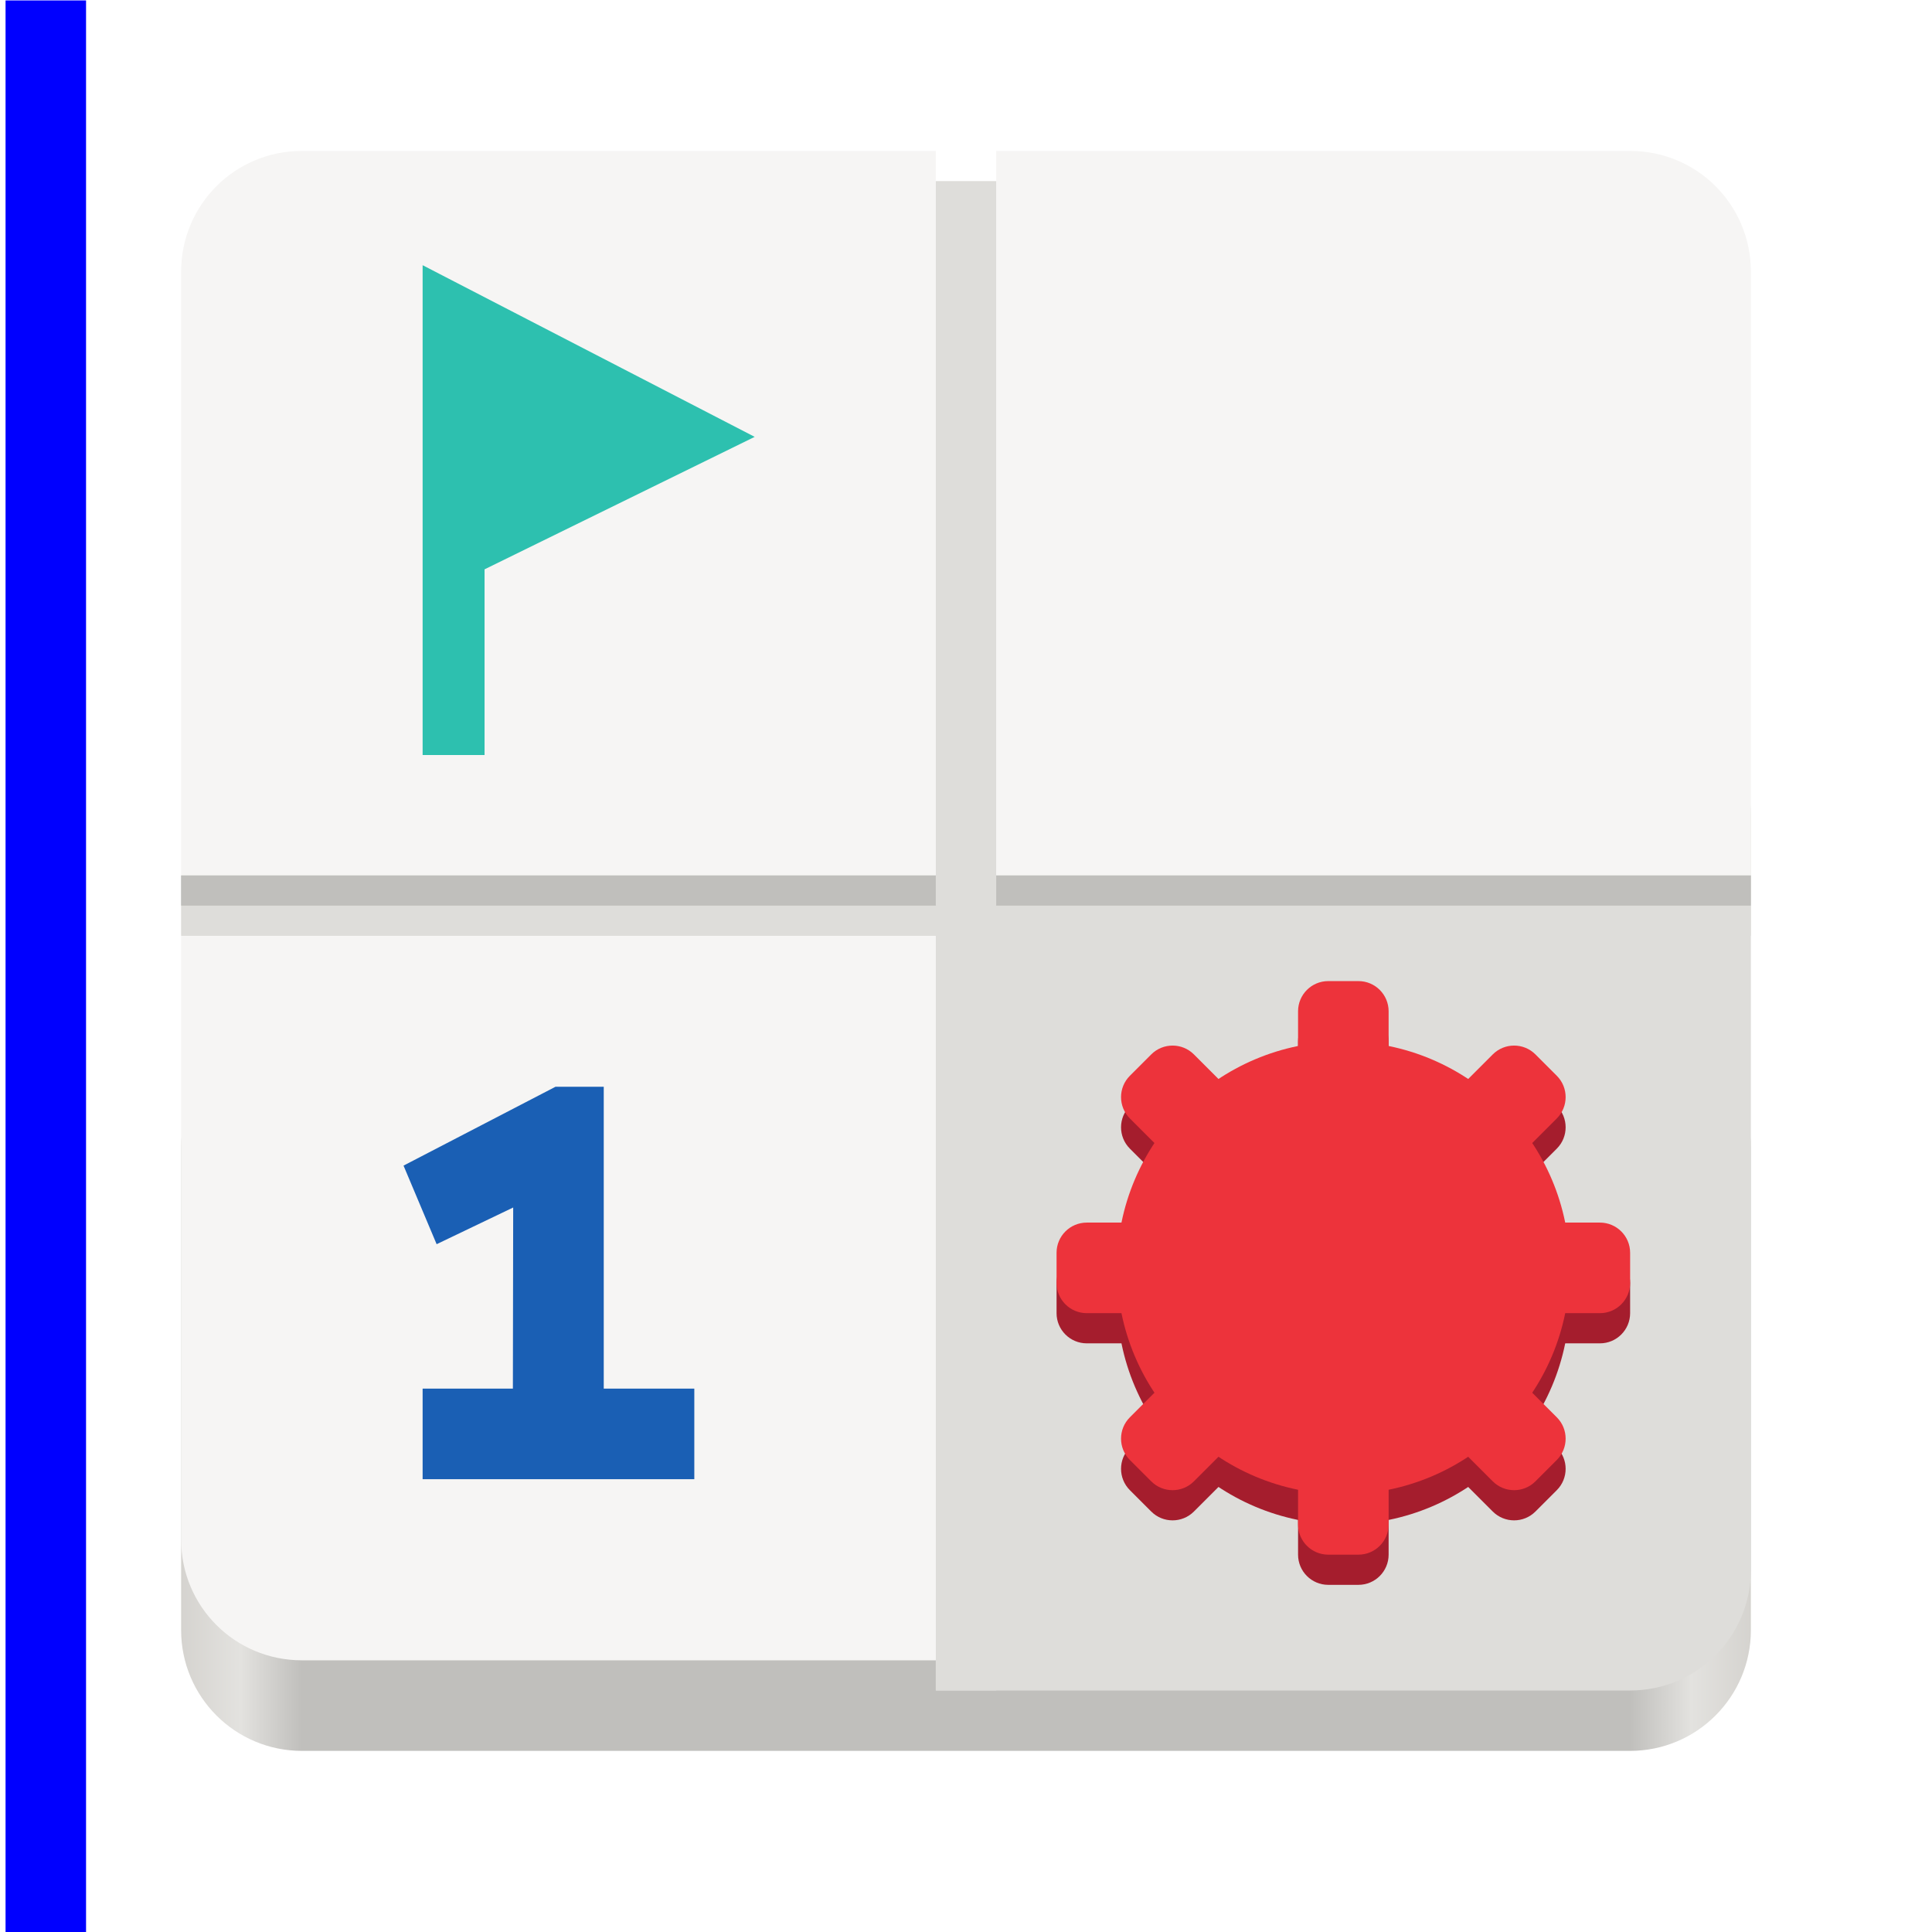
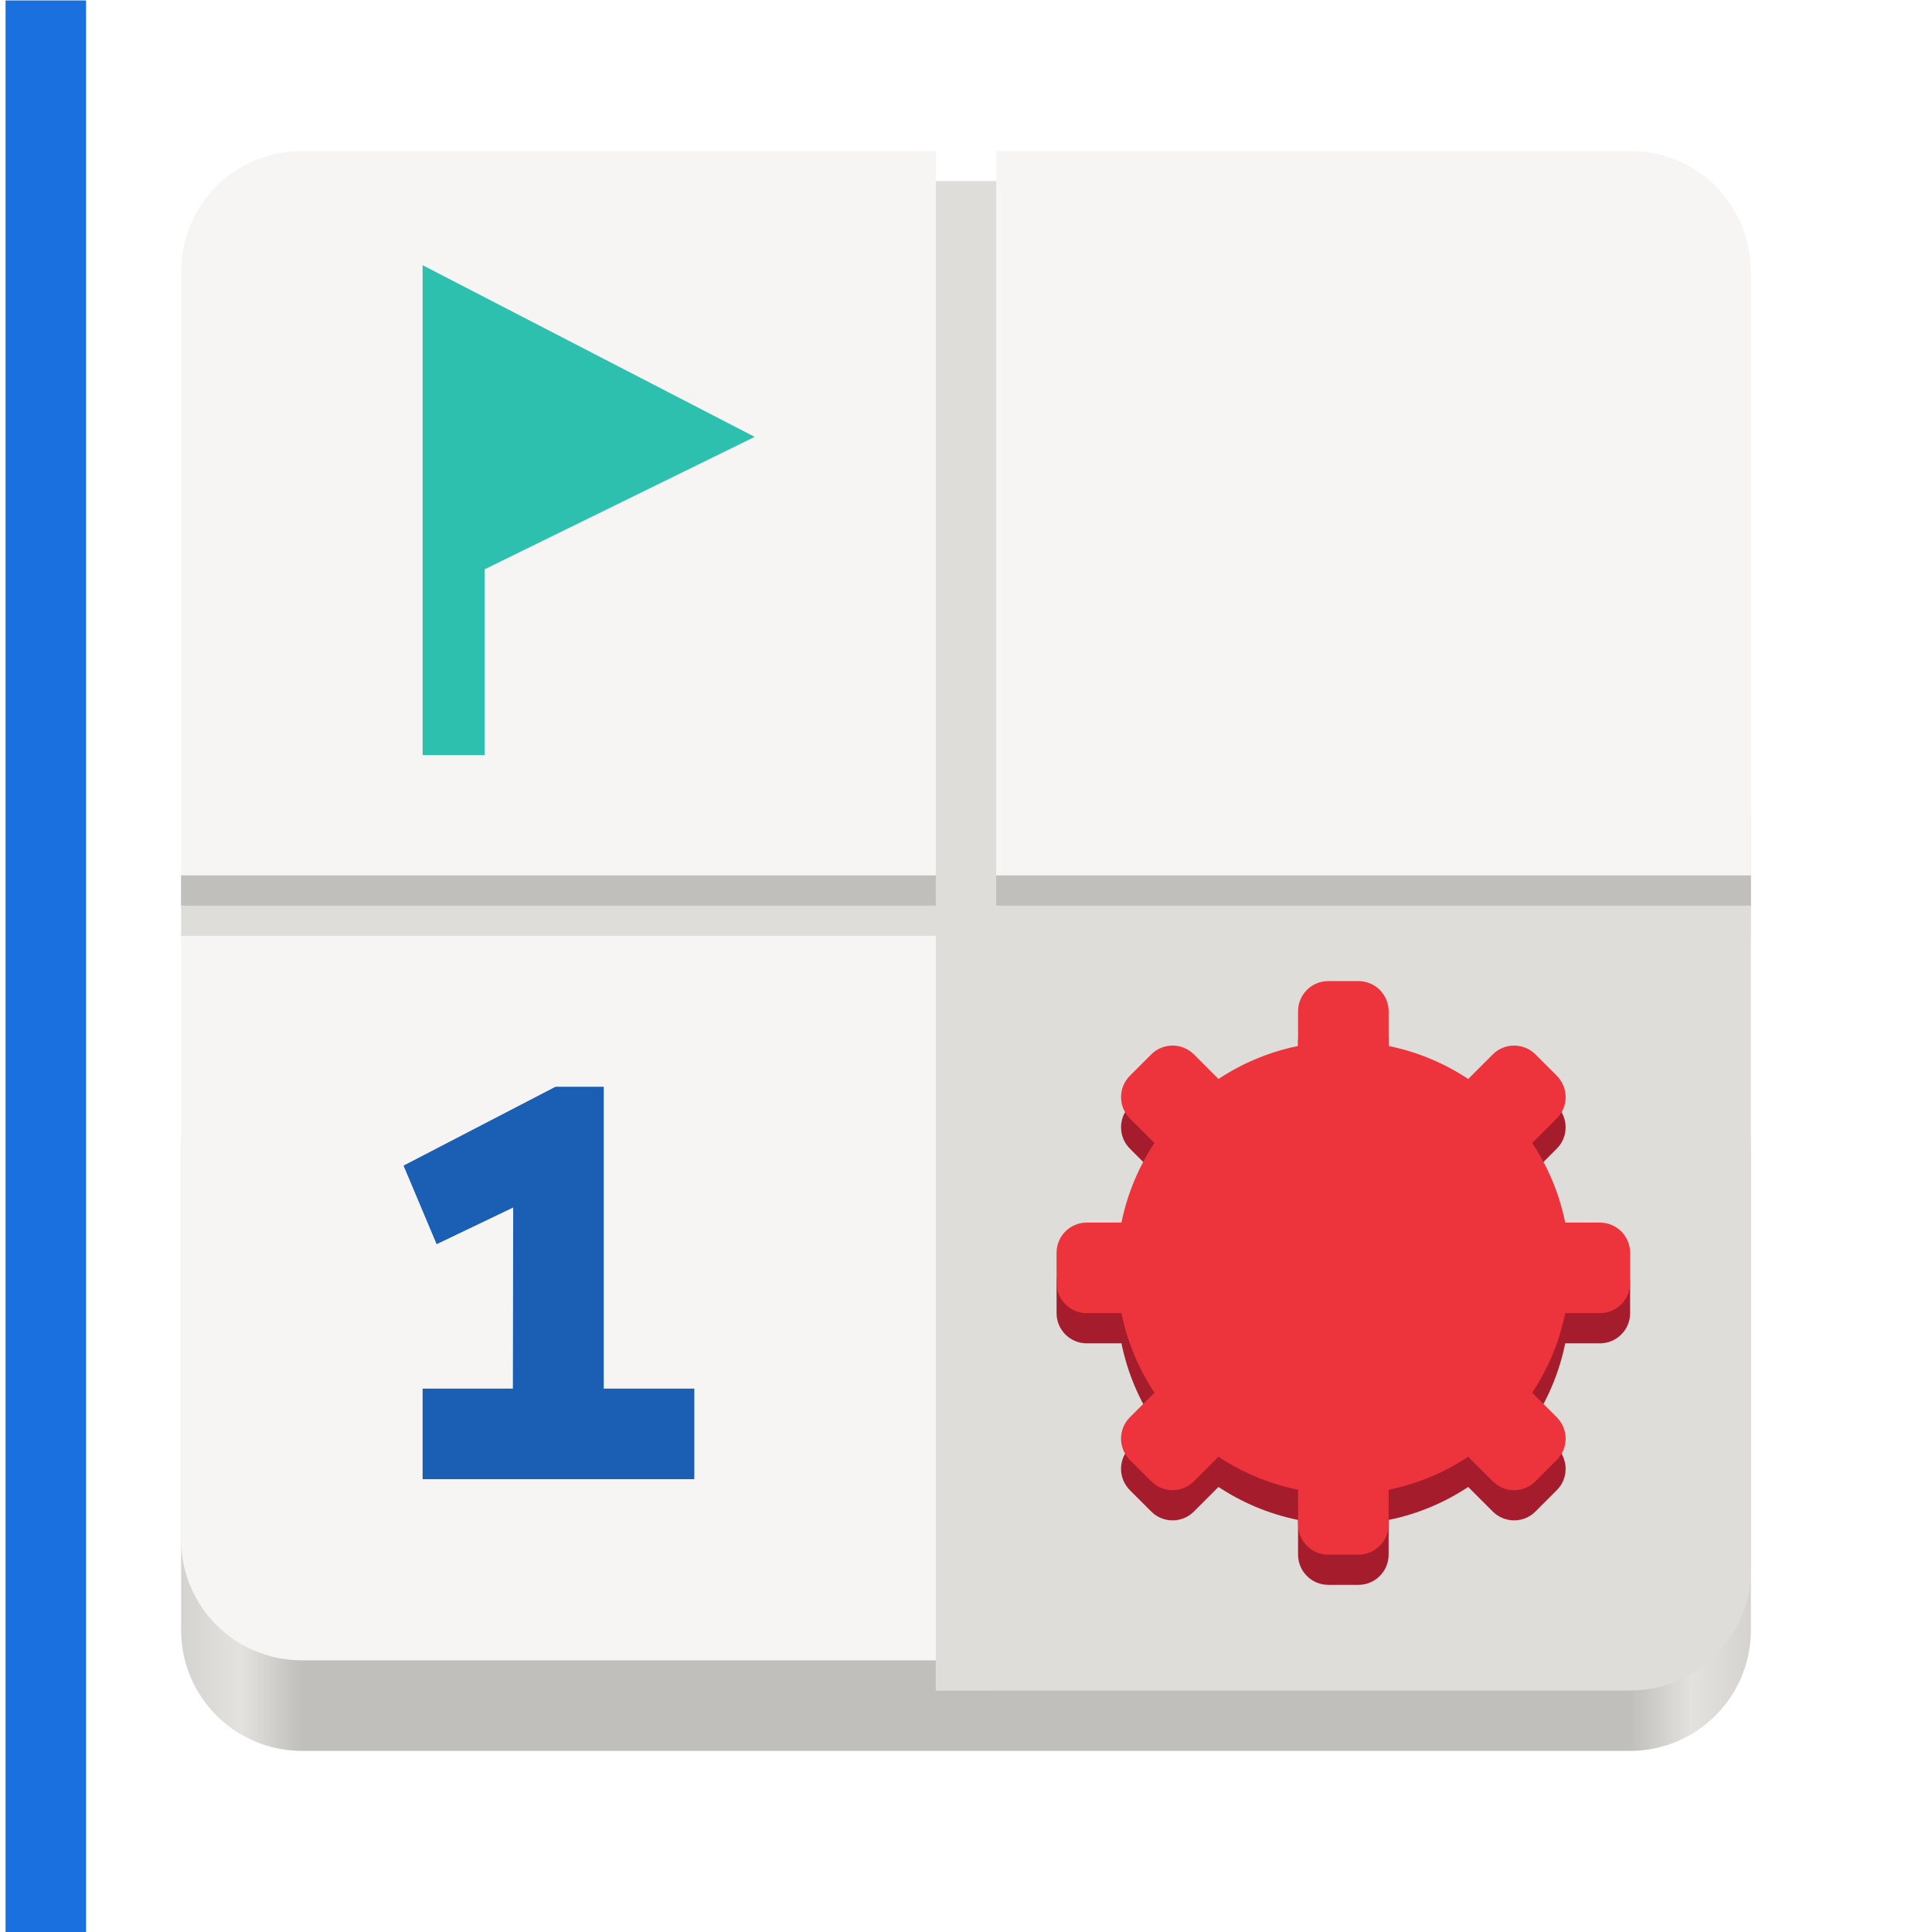
<svg xmlns="http://www.w3.org/2000/svg" xmlns:xlink="http://www.w3.org/1999/xlink" width="128" height="128" version="1.0" id="svg75">
  <defs id="defs24">
    <linearGradient id="a">
      <stop offset="0" stop-color="#68676b" id="stop2" />
      <stop offset=".8" stop-color="#424048" id="stop4" />
      <stop offset="1" stop-color="#241f31" id="stop6" />
    </linearGradient>
    <radialGradient xlink:href="#a" id="d" gradientUnits="userSpaceOnUse" gradientTransform="matrix(1.34416 .0006 -.00062 1.38763 -121.22 -718.103)" cx="279.422" cy="446.483" fx="279.422" fy="446.483" r="224" />
    <linearGradient xlink:href="#b" id="e" gradientUnits="userSpaceOnUse" gradientTransform="matrix(1.0015 0 0 .99993 72.09 56.015)" x1="43.844" y1="234" x2="-60" y2="234" />
    <linearGradient id="b">
      <stop offset="0" stop-color="#d5d3cf" id="stop11" />
      <stop offset=".038" stop-color="#e3e2df" id="stop13" />
      <stop offset=".077" stop-color="#c0bfbc" id="stop15" />
      <stop offset=".923" stop-color="#c0bfbc" id="stop17" />
      <stop offset=".962" stop-color="#e3e2df" id="stop19" />
      <stop offset="1" stop-color="#d5d3cf" id="stop21" />
    </linearGradient>
  </defs>
  <g transform="translate(0 -172)" id="g73">
    <g transform="matrix(1.34135 0 0 1.34135 -87.385 -639.02)" id="g31">
      <rect ry="32" rx="32" y="-100" x="112" height="288" width="288" id="c" style="marker:none" display="inline" opacity="1" vector-effect="none" fill="#241f31" fill-opacity="1" stroke="none" stroke-width="32" stroke-linecap="butt" stroke-linejoin="miter" stroke-miterlimit="4" stroke-dasharray="none" stroke-dashoffset="0" stroke-opacity="1" marker-start="none" marker-mid="none" marker-end="none" paint-order="normal" />
      <use transform="rotate(45 256 44)" xlink:href="#c" width="100%" height="100%" style="marker:none" fill="#241f31" stroke-width="32" id="use27" />
      <circle r="168" cy="44" cx="256" style="marker:none" fill="url(#d)" id="circle29" />
    </g>
    <rect ry="8" rx="8" height="48" width="104" x="12" y="240" fill="url(#e)" id="rect33" />
    <path d="M62 218v66h46c4.432 0 8-3.568 8-8v-50c0-4.432-3.568-8-8-8H62z" fill="#deddda" id="path35" />
    <path d="M20 182c-4.432 0-8 3.568-8 8v84c0 4.432 3.568 8 8 8h44v-50h52v-42c0-4.432-3.568-8-8-8H66v2h-4v-2z" fill="#f6f5f4" id="path37" />
    <path d="M12 232h104" fill="none" stroke="#deddda" stroke-width="4" id="path39" />
    <path d="M12 231h104" fill="none" stroke="#c0bfbc" stroke-width="2" id="path41" />
    <path d="M64 184v100" fill="none" stroke="#deddda" stroke-width="4" id="path43" />
    <path d="M28 189.57v32.454h4.103V209.72L50 200.943z" fill="#2dc0af" id="path45" />
    <path style="line-height:1000%;-inkscape-font-specification:'Cantarell Ultra-Bold'" d="M28 270h18v-6h-6v-20h-3.196l-10.069 5.225 2.193 5.206L34 252l-.02 12H28z" font-weight="800" font-family="Cantarell" letter-spacing="0" word-spacing="0" fill="#1a5fb4" id="path47" />
    <g transform="translate(-2 1)" fill="#a51d2d" id="g59">
      <circle style="marker:none" cx="91" cy="257" r="15" id="circle49" />
      <rect style="marker:none" width="6" height="38" x="88" y="238" rx="2" ry="2" id="rect51" />
      <rect ry="2" rx="2" y="-110" x="254" height="38" width="6" style="marker:none" transform="rotate(90)" id="rect53" />
      <rect ry="2" rx="2" y="98.38" x="243.073" height="38" width="6" style="marker:none" transform="rotate(45)" id="rect55" />
      <rect transform="rotate(135)" style="marker:none" width="6" height="38" x="114.38" y="-265.073" rx="2" ry="2" id="rect57" />
    </g>
    <g transform="translate(-2 -1)" fill="#ed333b" id="g71">
      <circle r="15" cy="257" cx="91" style="marker:none" id="circle61" />
      <rect ry="2" rx="2" y="238" x="88" height="38" width="6" style="marker:none" id="rect63" />
      <rect transform="rotate(90)" style="marker:none" width="6" height="38" x="254" y="-110" rx="2" ry="2" id="rect65" />
      <rect transform="rotate(45)" style="marker:none" width="6" height="38" x="243.073" y="98.38" rx="2" ry="2" id="rect67" />
      <rect ry="2" rx="2" y="-265.073" x="114.38" height="38" width="6" style="marker:none" transform="rotate(135)" id="rect69" />
    </g>
  </g>
-   <rect style="fill:#0000ff" id="rect235" width="5.333" height="128" x="0.368" y="0.029" />
+   <rect style="fill:#1a70df;fill-opacity:1" id="rect235" width="5.333" height="128" x="0.368" y="0.029" />
</svg>
